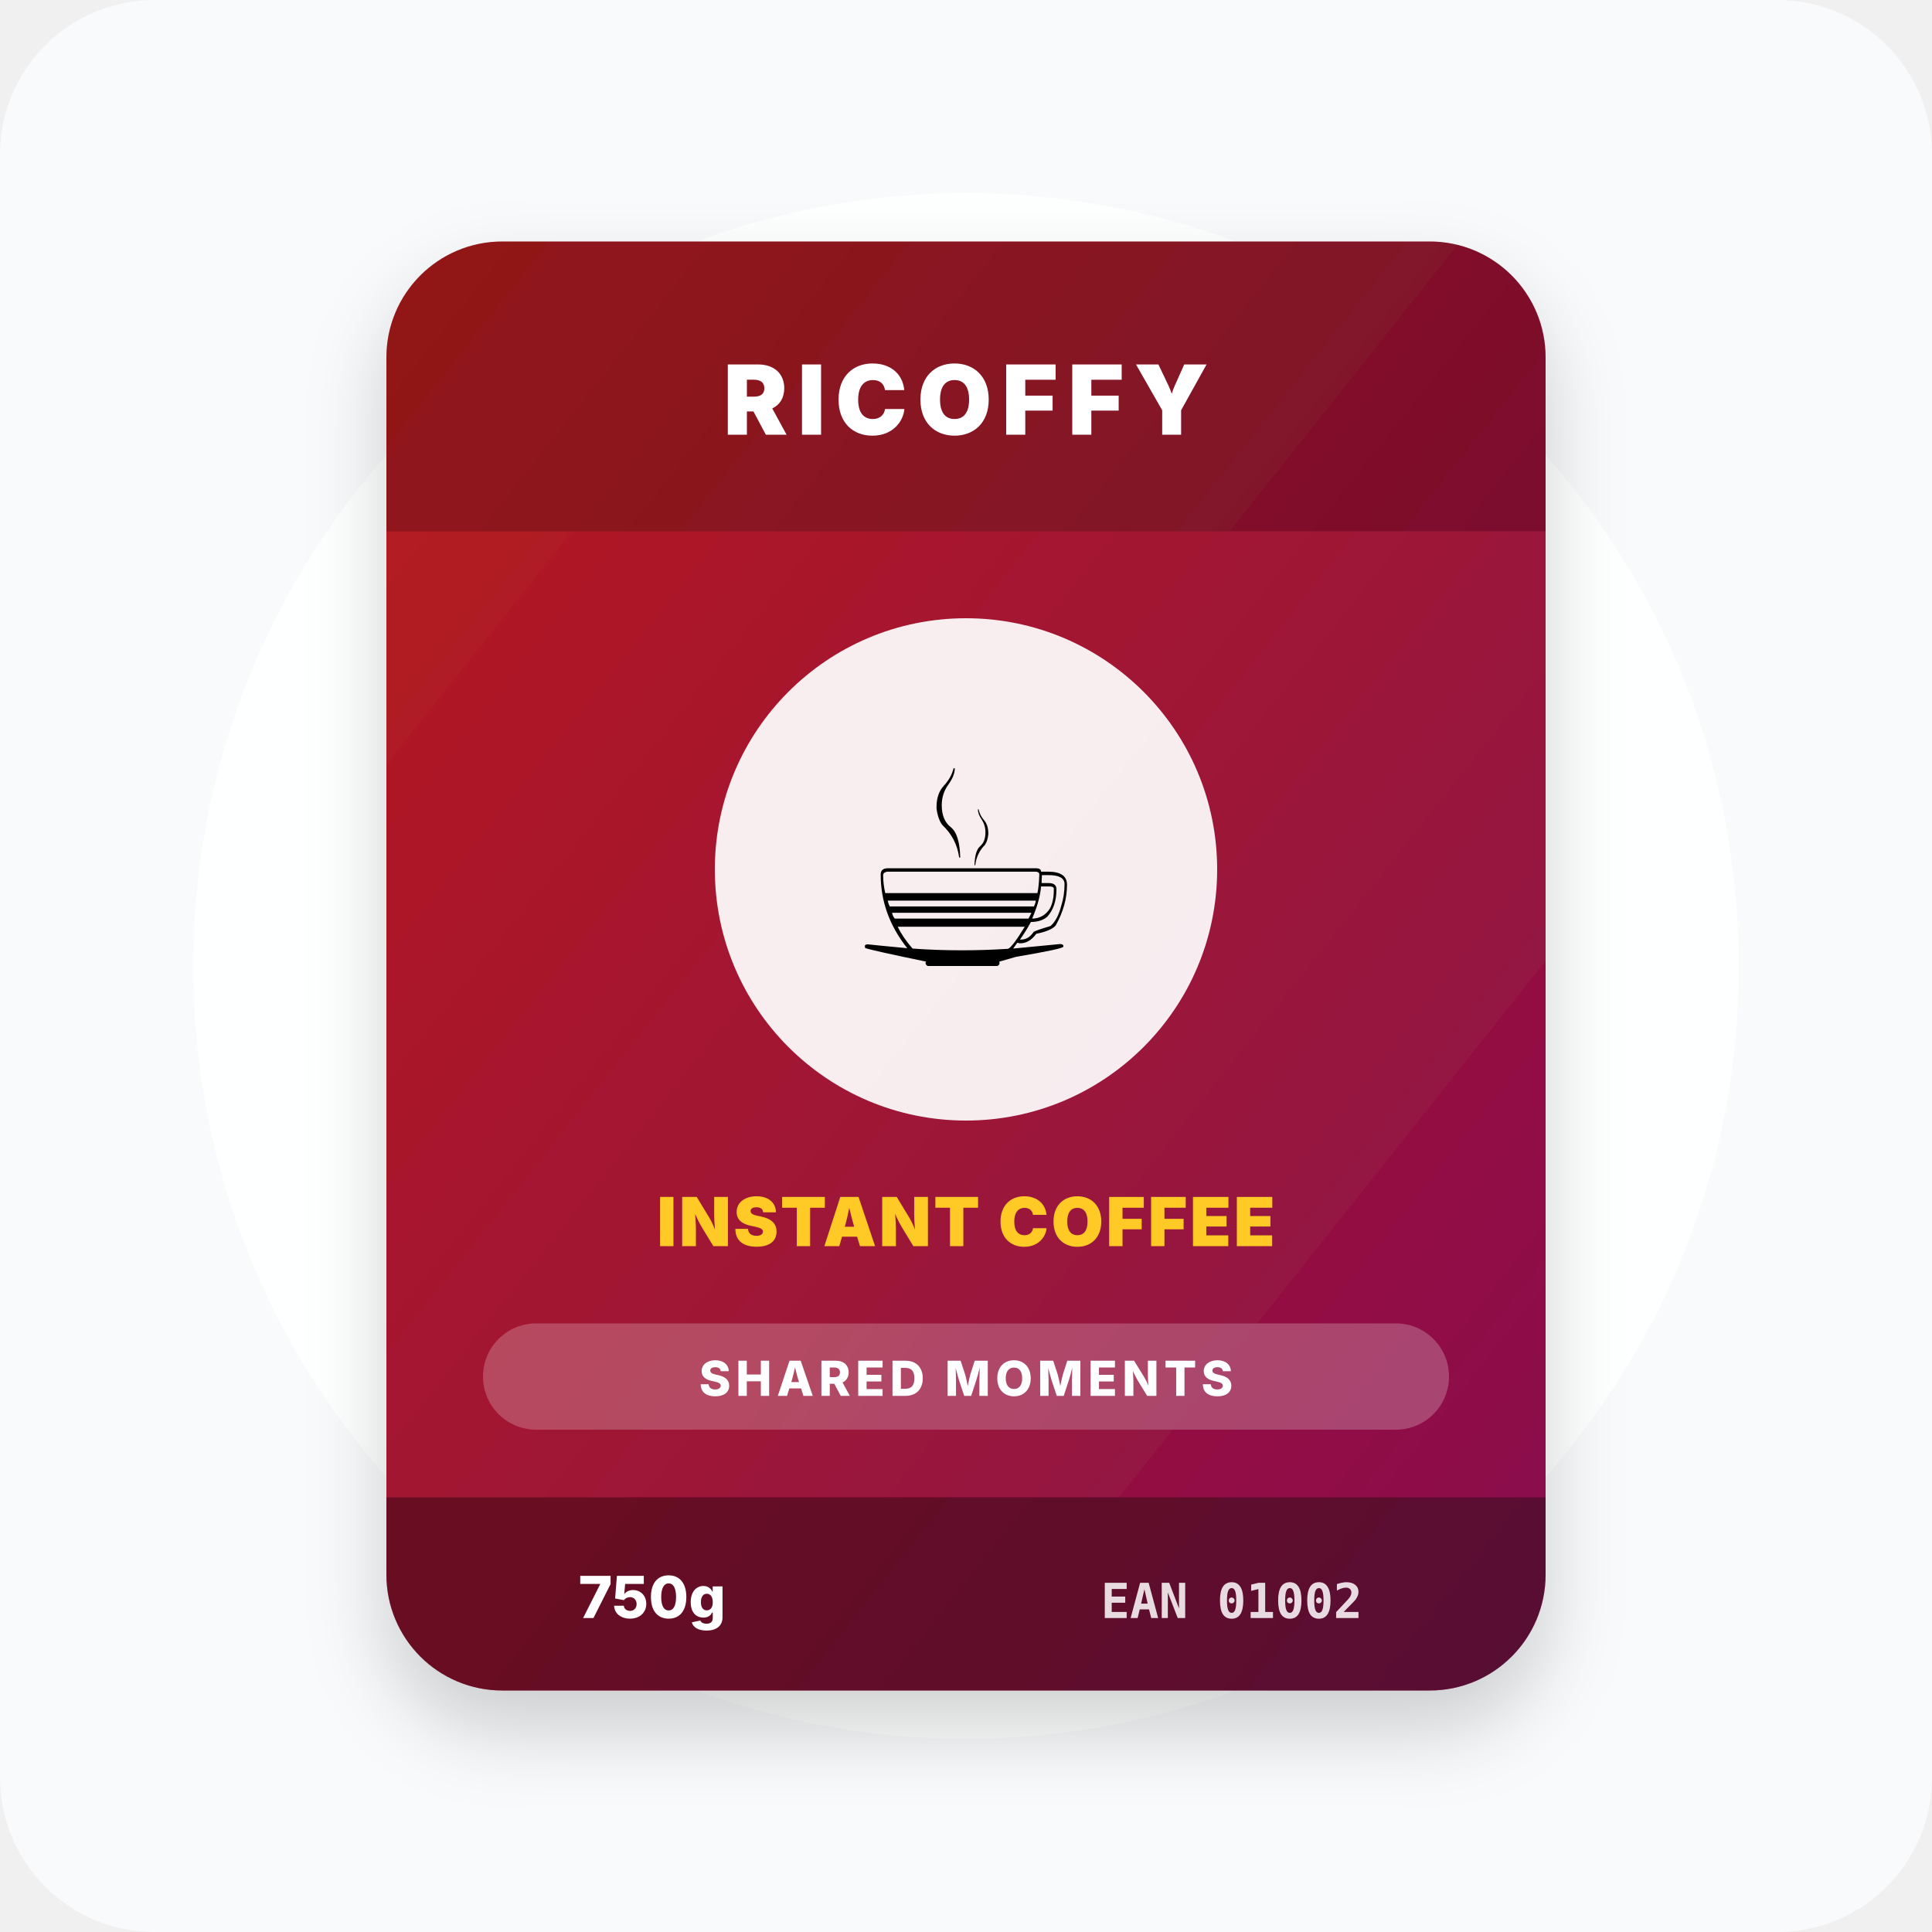
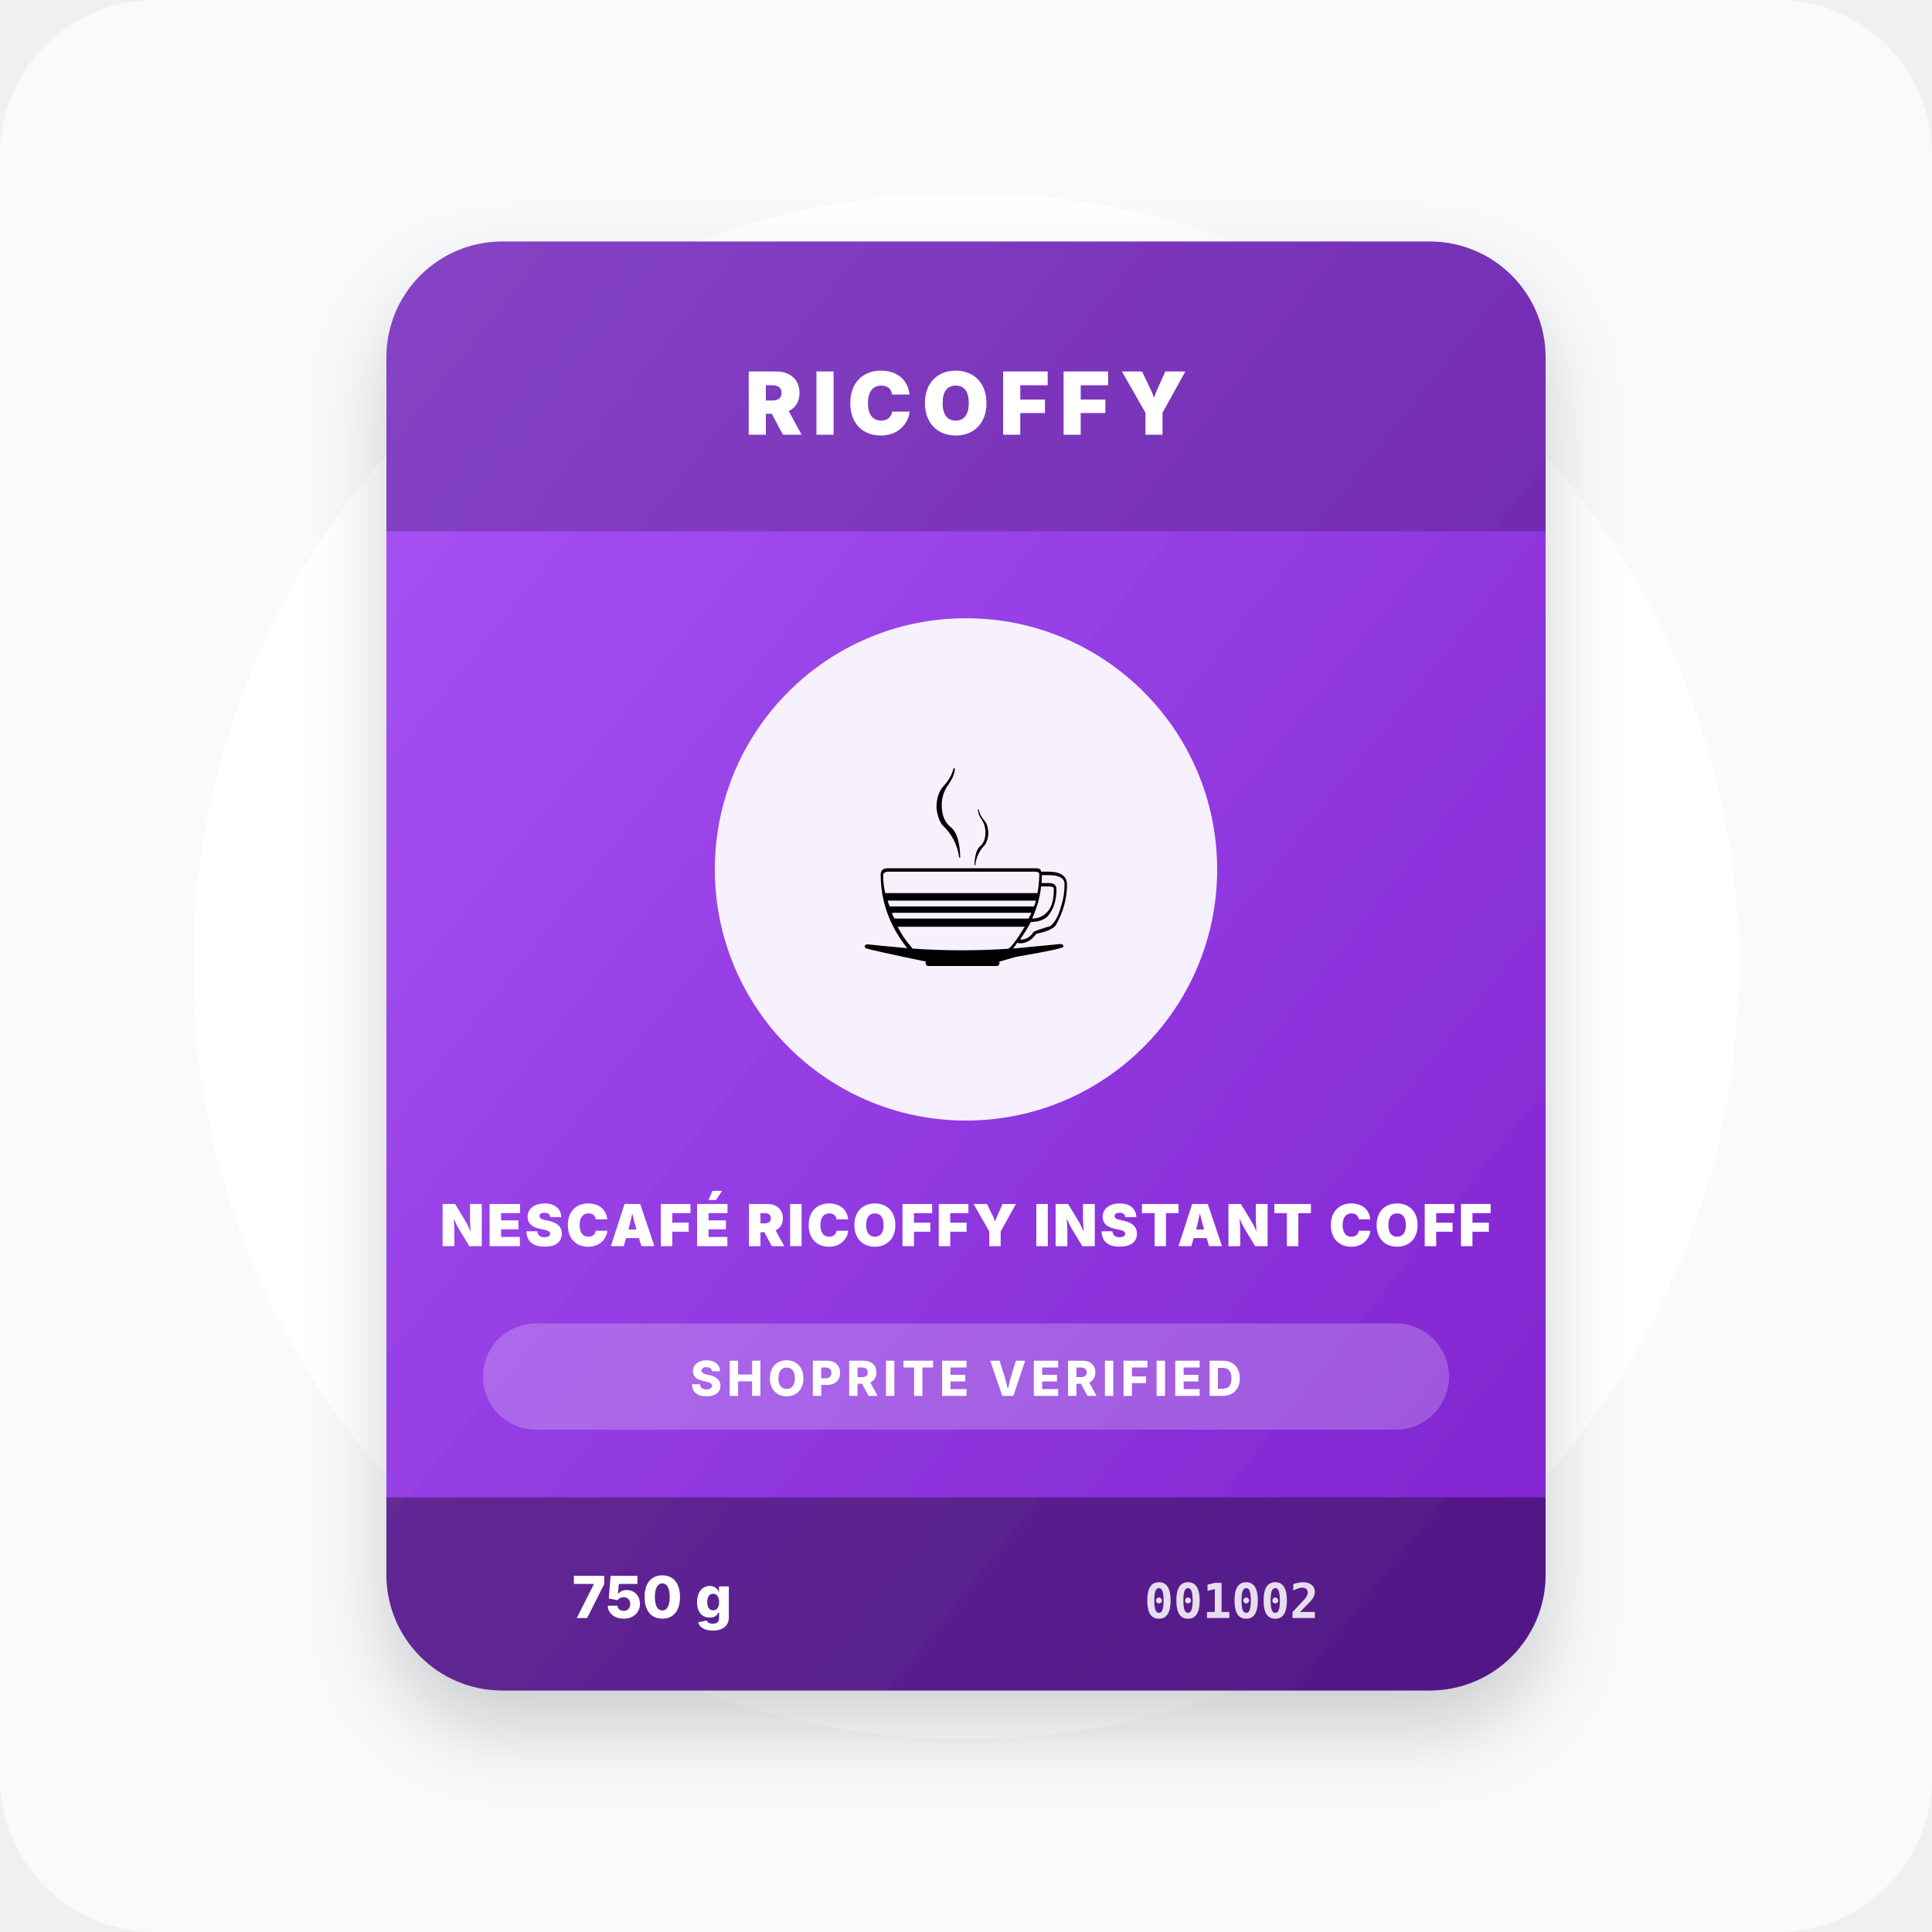
<svg xmlns="http://www.w3.org/2000/svg" viewBox="0 0 400 400" width="100%" height="100%">
  <defs>
    <linearGradient id="grad_6001068001002" x1="0%" y1="0%" x2="100%" y2="100%">
-       <stop offset="0%" stop-color="#b71c1c" />
-       <stop offset="100%" stop-color="#880e4f" />
+       <stop offset="0%" stop-color="#a855f7" />
+       <stop offset="100%" stop-color="#7e22ce" />
    </linearGradient>
    <filter id="shadow_6001068001002" x="-10%" y="-10%" width="120%" height="120%">
      <feDropShadow dx="0" dy="8" stdDeviation="8" flood-color="#000000" flood-opacity="0.18" />
    </filter>
  </defs>
  <rect width="400" height="400" fill="#f8fafc" rx="32" />
  <circle cx="200" cy="200" r="160" fill="#ffffff" opacity="0.9" />
  <g filter="url(#shadow_6001068001002)">
    <rect x="80" y="50" width="240" height="300" rx="24" fill="url(#grad_6001068001002)" />
    <path d="M80 74 C80 60.7 90.7 50 104 50 L296 50 C309.3 50 320 60.7 320 74 L320 110 L80 110 Z" fill="rgba(0,0,0,0.2)" />
-     <text x="200" y="90" text-anchor="middle" fill="#ffffff" font-family="system-ui, -apple-system, sans-serif" font-size="20" font-weight="900" letter-spacing="2">RICOFFY</text>
+     <text x="200" y="90" text-anchor="middle" fill="#ffffff" font-family="system-ui, -apple-system, sans-serif" font-size="18" font-weight="900" letter-spacing="2">RICOFFY</text>
    <circle cx="200" cy="180" r="52" fill="rgba(255,255,255,0.92)" />
    <text x="200" y="200" text-anchor="middle" font-size="56">☕</text>
-     <text x="200" y="258" text-anchor="middle" fill="#ffca28" font-family="system-ui, -apple-system, sans-serif" font-size="14" font-weight="900" letter-spacing="0.5">INSTANT COFFEE</text>
+     <text x="200" y="258" text-anchor="middle" fill="#ffffff" font-family="system-ui, -apple-system, sans-serif" font-size="12" font-weight="900" letter-spacing="0.5">NESCAFÉ RICOFFY INSTANT COFF</text>
    <rect x="100" y="274" width="200" height="22" rx="11" fill="rgba(255,255,255,0.22)" />
-     <text x="200" y="289" text-anchor="middle" fill="#ffffff" font-family="system-ui, -apple-system, sans-serif" font-size="10" font-weight="800" letter-spacing="1">SHARED MOMENTS</text>
+     <text x="200" y="289" text-anchor="middle" fill="#ffffff" font-family="system-ui, -apple-system, sans-serif" font-size="10" font-weight="800" letter-spacing="1">SHOPRITE VERIFIED</text>
    <path d="M80 310 L320 310 L320 326 C320 339.3 309.3 350 296 350 L104 350 C90.7 350 80 339.3 80 326 Z" fill="rgba(0,0,0,0.35)" />
-     <text x="135" y="335" text-anchor="middle" fill="#ffffff" font-family="system-ui, -apple-system, sans-serif" font-size="12" font-weight="800">750g</text>
-     <text x="255" y="335" text-anchor="middle" fill="rgba(255,255,255,0.85)" font-family="monospace" font-size="10" font-weight="700">EAN 01002</text>
+     <text x="135" y="335" text-anchor="middle" fill="#ffffff" font-family="system-ui, -apple-system, sans-serif" font-size="12" font-weight="800">750 g</text>
+     <text x="255" y="335" text-anchor="middle" fill="rgba(255,255,255,0.85)" font-family="monospace" font-size="10" font-weight="700">001002</text>
  </g>
</svg>
